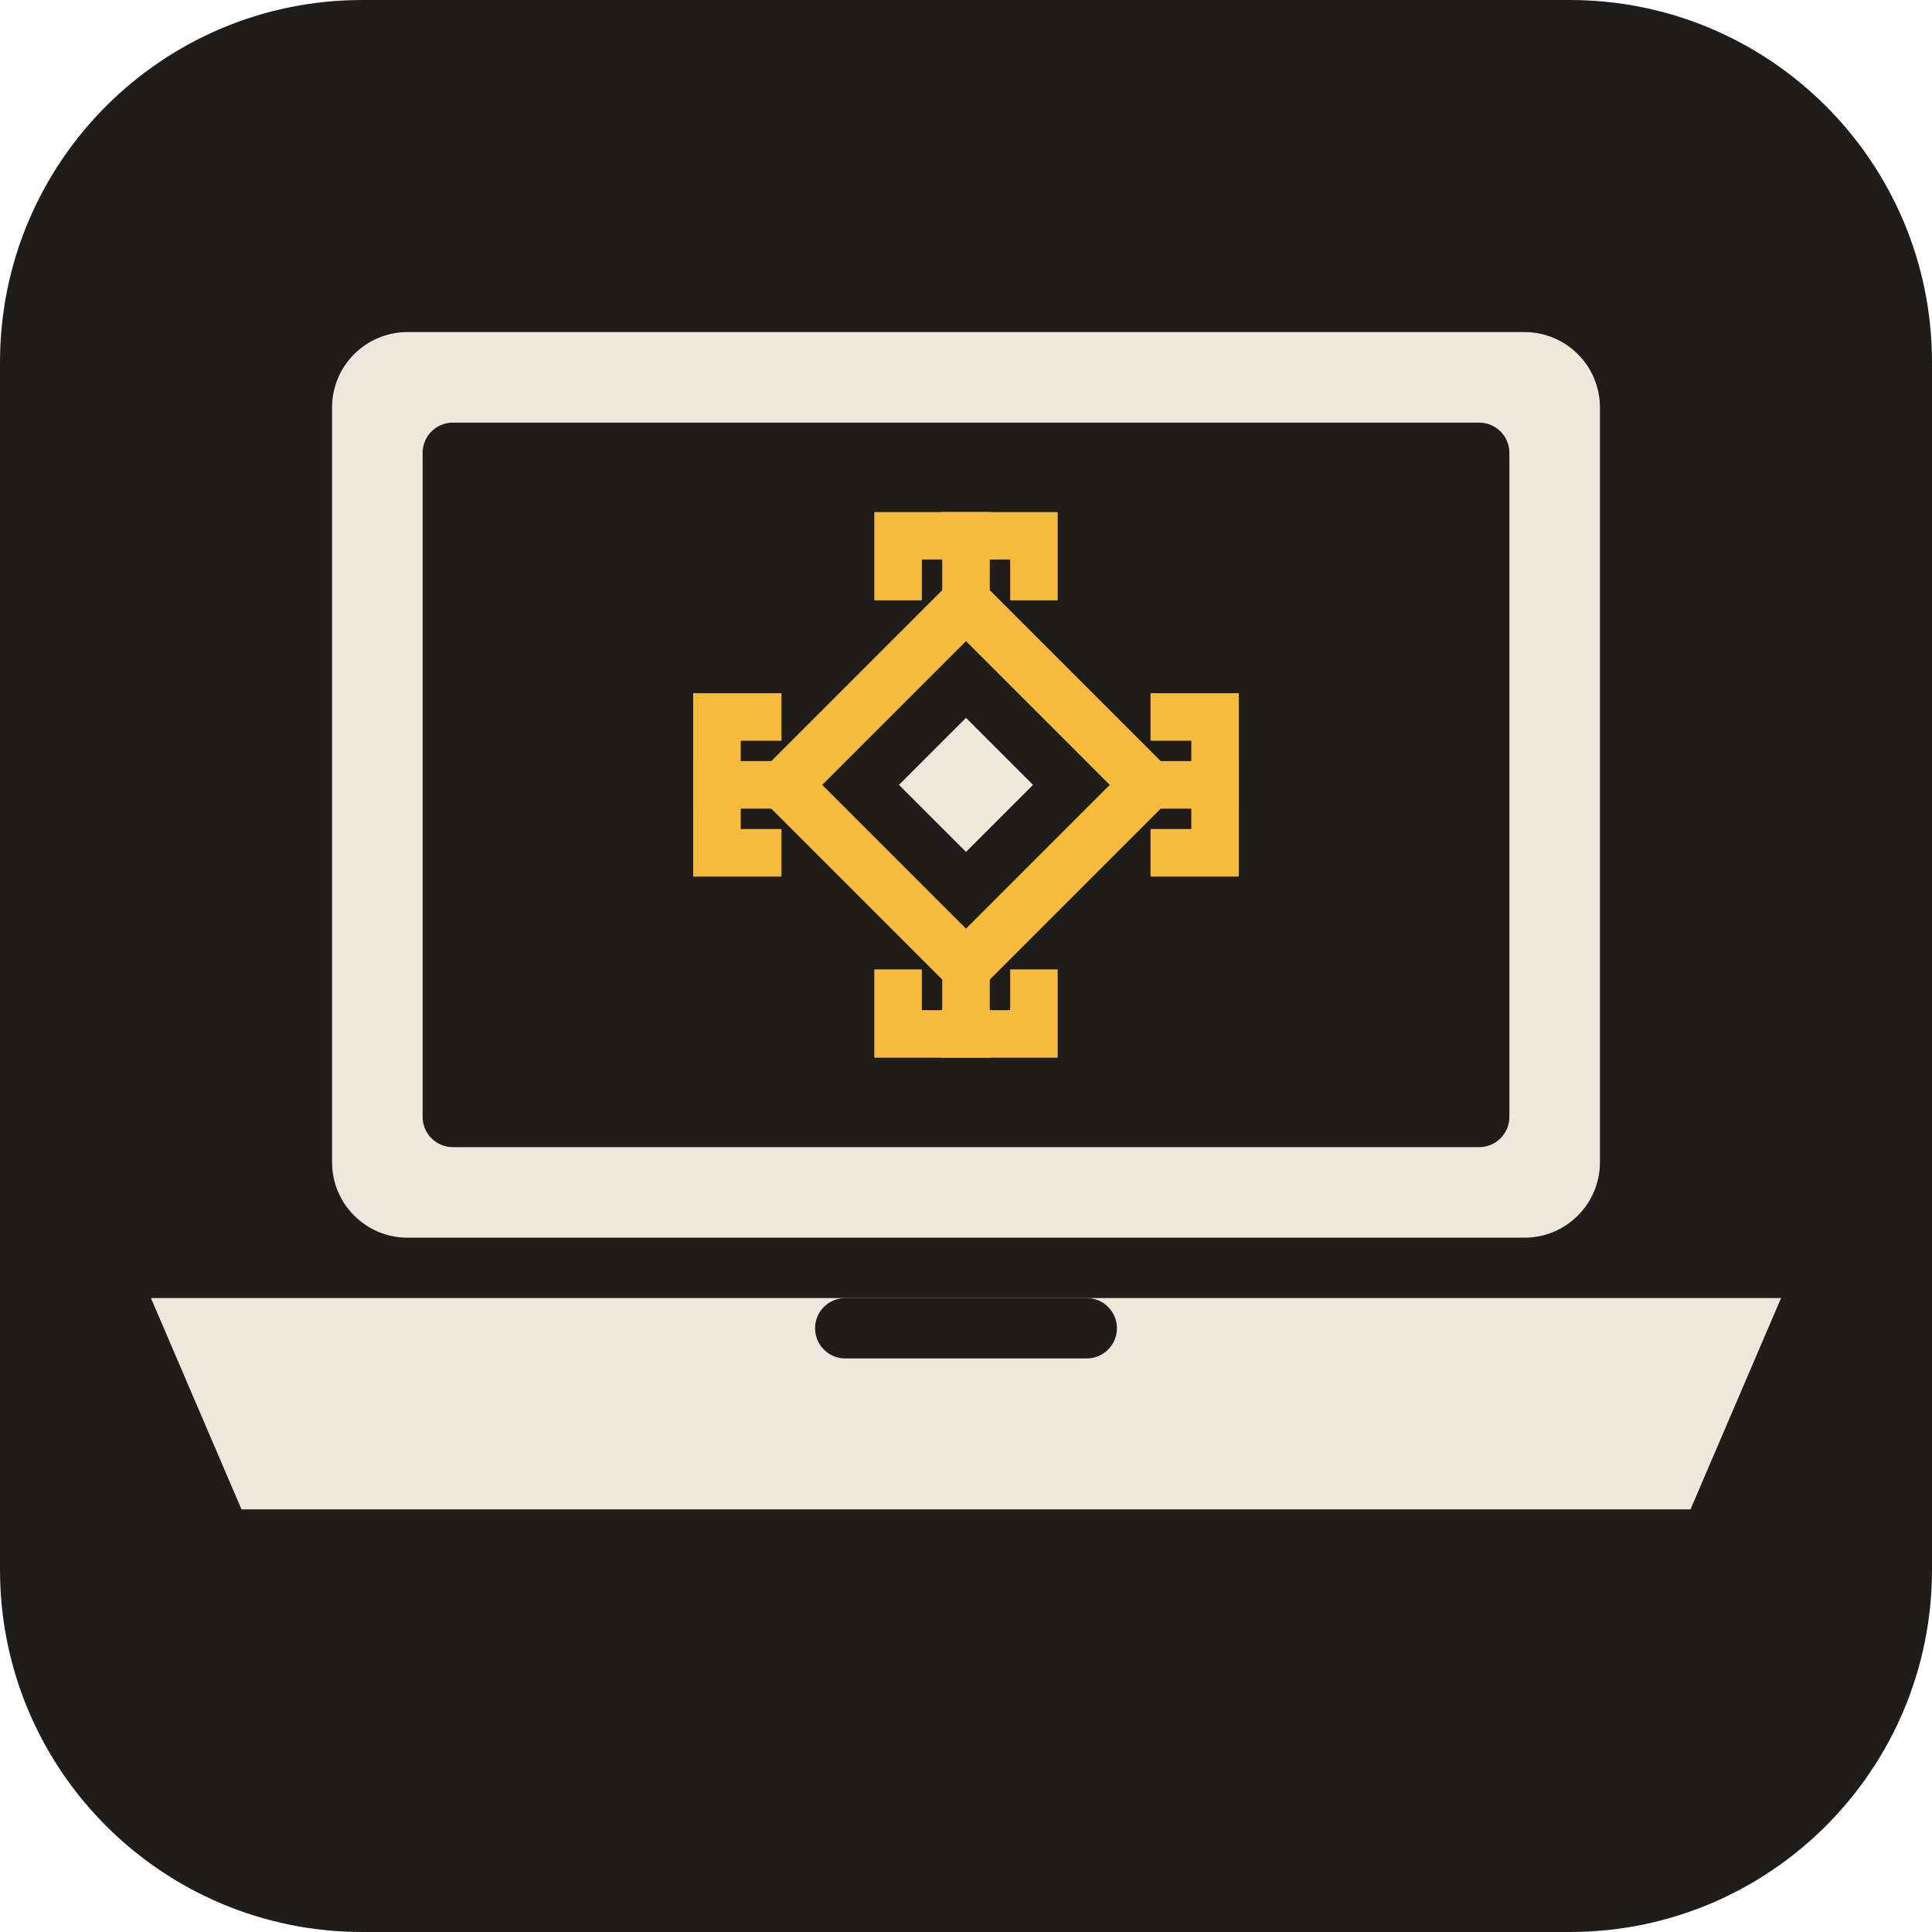
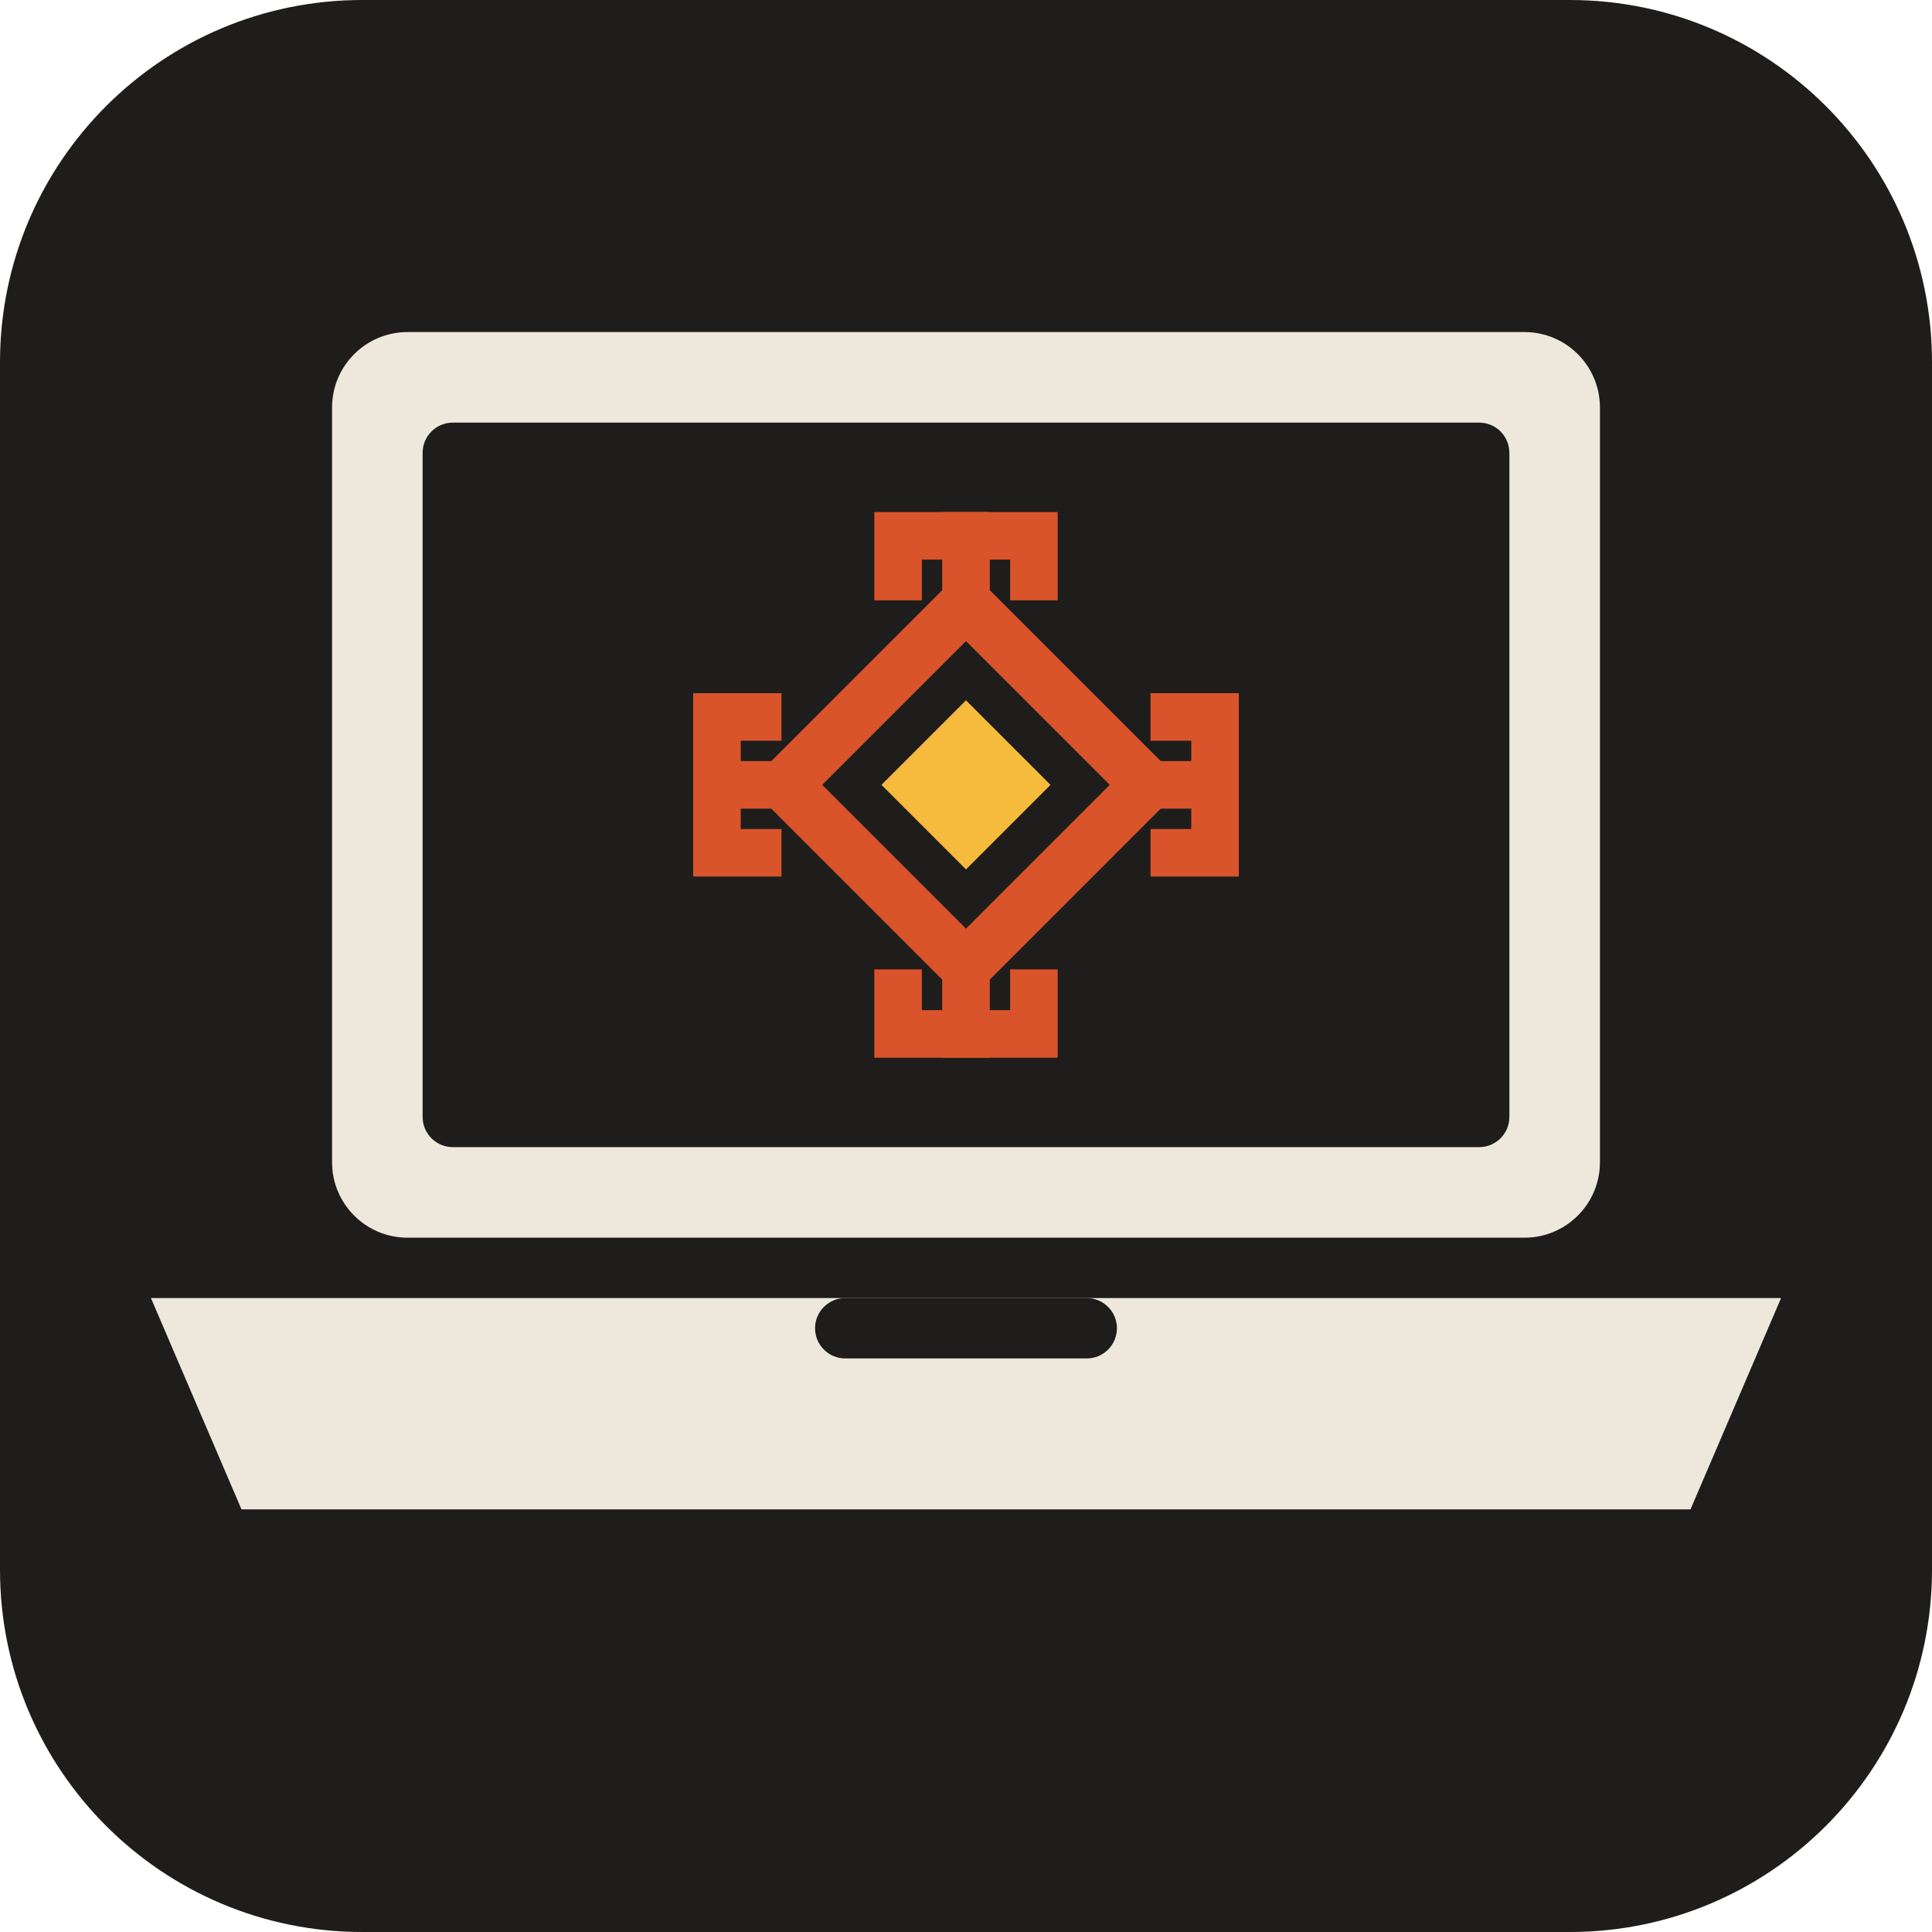
<svg xmlns="http://www.w3.org/2000/svg" viewBox="0 0 128 128" width="128" height="128">
  <rect width="128" height="128" rx="24" fill="#1e1d1b" />
  <rect x="22" y="22" width="84" height="60" rx="5" fill="#eee8dc" />
  <rect x="28" y="28" width="72" height="48" rx="2" fill="#1e1d1b" />
  <path d="M10 86 H118 L112 100 H16 Z" fill="#eee8dc" />
  <rect x="54" y="86" width="20" height="4" rx="2" fill="#1e1d1b" />
-   <polygon points="64,40 76,52 64,64 52,52" fill="none" stroke="#f6bb3c" stroke-width="3.5" stroke-linejoin="miter" />
-   <polyline points="68.5,38.2 68.5,35.5 59.5,35.5 59.5,38.2" fill="none" stroke="#f6bb3c" stroke-width="3.15" stroke-linecap="square" stroke-linejoin="miter" />
-   <line x1="64" y1="40" x2="64.0" y2="35.5" stroke="#f6bb3c" stroke-width="3.15" stroke-linecap="square" />
-   <polyline points="77.8,56.5 80.5,56.5 80.5,47.5 77.8,47.5" fill="none" stroke="#f6bb3c" stroke-width="3.15" stroke-linecap="square" stroke-linejoin="miter" />
-   <line x1="76" y1="52" x2="80.5" y2="52.0" stroke="#f6bb3c" stroke-width="3.15" stroke-linecap="square" />
-   <polyline points="59.5,65.8 59.5,68.5 68.5,68.5 68.5,65.8" fill="none" stroke="#f6bb3c" stroke-width="3.15" stroke-linecap="square" stroke-linejoin="miter" />
-   <line x1="64" y1="64" x2="64.0" y2="68.5" stroke="#f6bb3c" stroke-width="3.15" stroke-linecap="square" />
-   <polyline points="50.2,47.5 47.5,47.5 47.5,56.5 50.2,56.5" fill="none" stroke="#f6bb3c" stroke-width="3.15" stroke-linecap="square" stroke-linejoin="miter" />
-   <line x1="52" y1="52" x2="47.5" y2="52.0" stroke="#f6bb3c" stroke-width="3.15" stroke-linecap="square" />
-   <polygon points="64,47.56 68.44,52 64,56.44 59.56,52" fill="#eee8dc" stroke="none" stroke-width="0" stroke-linejoin="miter" />
+   <polygon points="64,40 76,52 64,64 52,52" fill="none" stroke="#d9542b" stroke-width="3.5" stroke-linejoin="miter" />
+   <polyline points="68.5,38.2 68.5,35.5 59.5,35.5 59.5,38.2" fill="none" stroke="#d9542b" stroke-width="3.15" stroke-linecap="square" stroke-linejoin="miter" />
+   <line x1="64" y1="40" x2="64.0" y2="35.5" stroke="#d9542b" stroke-width="3.15" stroke-linecap="square" />
+   <polyline points="77.8,56.5 80.5,56.5 80.5,47.5 77.8,47.5" fill="none" stroke="#d9542b" stroke-width="3.15" stroke-linecap="square" stroke-linejoin="miter" />
+   <line x1="76" y1="52" x2="80.5" y2="52.0" stroke="#d9542b" stroke-width="3.15" stroke-linecap="square" />
+   <polyline points="59.5,65.8 59.5,68.5 68.5,68.5 68.5,65.8" fill="none" stroke="#d9542b" stroke-width="3.15" stroke-linecap="square" stroke-linejoin="miter" />
+   <line x1="64" y1="64" x2="64.0" y2="68.5" stroke="#d9542b" stroke-width="3.15" stroke-linecap="square" />
+   <polyline points="50.2,47.5 47.5,47.5 47.5,56.5 50.2,56.5" fill="none" stroke="#d9542b" stroke-width="3.15" stroke-linecap="square" stroke-linejoin="miter" />
+   <line x1="52" y1="52" x2="47.5" y2="52.0" stroke="#d9542b" stroke-width="3.15" stroke-linecap="square" />
+   <polygon points="64,46.4 69.6,52 64,57.6 58.4,52" fill="#f6bb3c" stroke="none" stroke-width="0" stroke-linejoin="miter" />
</svg>
